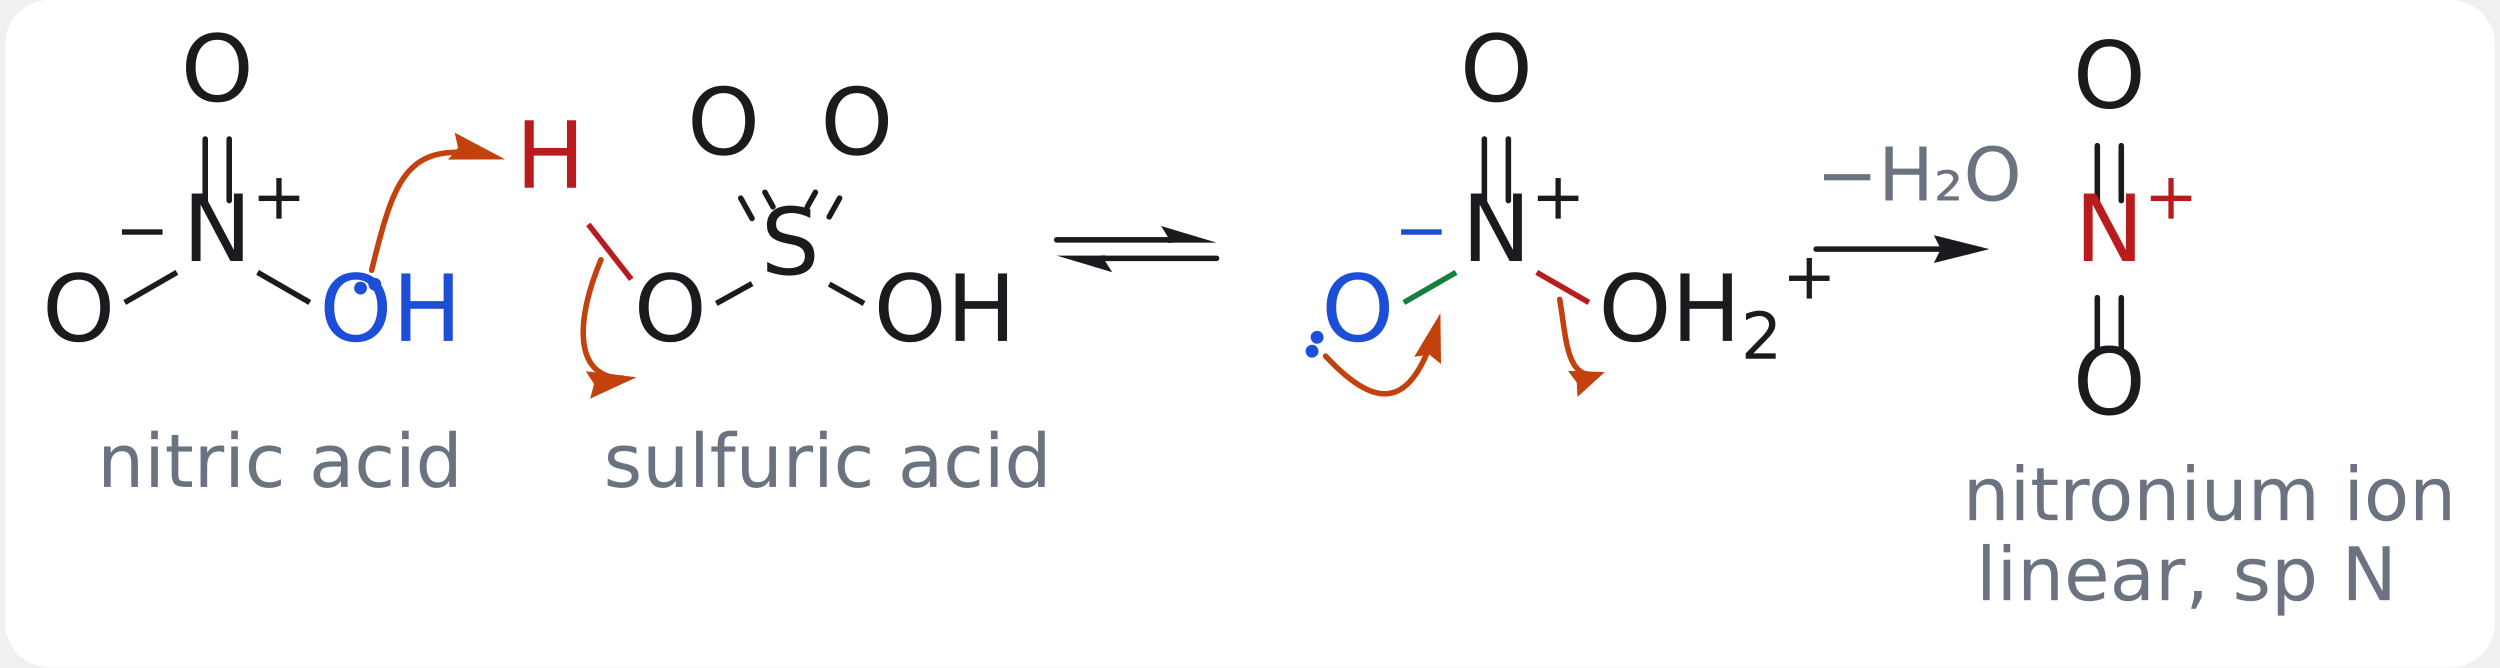
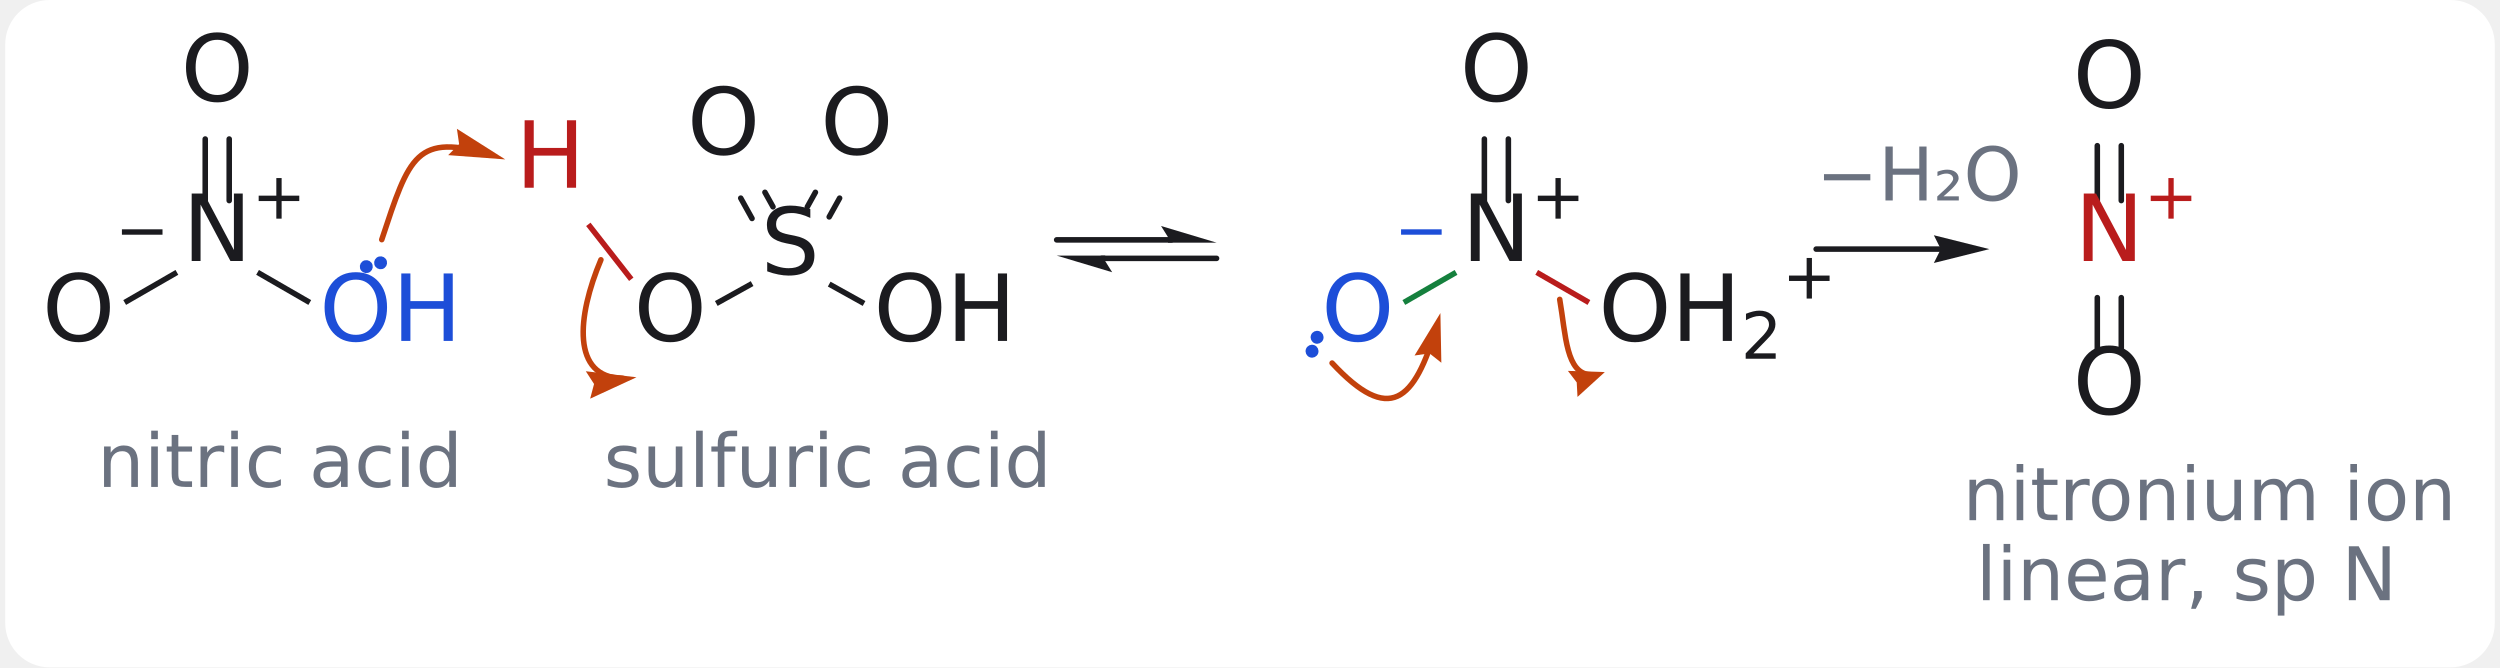
<svg xmlns="http://www.w3.org/2000/svg" viewBox="-66.825 -78.523 784.734 210.356" width="487" height="130">
  <style>.c-ink.fill{fill:#1b1b1f}.c-ink.stroke{stroke:#1b1b1f}.c-arrow.fill{fill:#c2410c}.c-arrow.stroke{stroke:#c2410c}.c-nu.fill{fill:#1d4ed8}.c-nu.stroke{stroke:#1d4ed8}.c-el.fill{fill:#b91c1c}.c-el.stroke{stroke:#b91c1c}.c-good.fill{fill:#15803d}.c-good.stroke{stroke:#15803d}.c-muted.fill{fill:#6b7280}.c-muted.stroke{stroke:#6b7280}.card{fill:#ffffff}@media (prefers-color-scheme: dark){.c-ink.fill{fill:#e6e6ea}.c-ink.stroke{stroke:#e6e6ea}.c-arrow.fill{fill:#ff9f5a}.c-arrow.stroke{stroke:#ff9f5a}.c-nu.fill{fill:#8ab4ff}.c-nu.stroke{stroke:#8ab4ff}.c-el.fill{fill:#ff8a8a}.c-el.stroke{stroke:#ff8a8a}.c-good.fill{fill:#6ee7a0}.c-good.stroke{stroke:#6ee7a0}.c-muted.fill{fill:#9ca3af}.c-muted.stroke{stroke:#9ca3af}.card{fill:#1e1e1e}}</style>
  <rect class="card" x="-66.825" y="-78.523" width="784.734" height="210.356" rx="14" />
  <line class="c-ink stroke" x1="-3.78" y1="-15.298" x2="-3.78" y2="-34.703" stroke-width="1.75" stroke-linecap="round" />
  <line class="c-ink stroke" x1="3.78" y1="-15.298" x2="3.78" y2="-34.703" stroke-width="1.75" stroke-linecap="round" />
  <line class="c-ink stroke" x1="168.575" y1="-9.661" x2="165.016" y2="-16.068" stroke-width="1.75" stroke-linecap="round" />
  <line class="c-ink stroke" x1="175.184" y1="-13.332" x2="172.645" y2="-17.903" stroke-width="1.75" stroke-linecap="round" />
  <line class="c-ink stroke" x1="186.016" y1="-13.332" x2="188.555" y2="-17.903" stroke-width="1.75" stroke-linecap="round" />
  <line class="c-ink stroke" x1="192.9" y1="-10.157" x2="196.184" y2="-16.068" stroke-width="1.75" stroke-linecap="round" />
  <line class="c-ink stroke" x1="399.42" y1="-15.298" x2="399.42" y2="-34.703" stroke-width="1.75" stroke-linecap="round" />
  <line class="c-ink stroke" x1="406.98" y1="-15.298" x2="406.98" y2="-34.703" stroke-width="1.75" stroke-linecap="round" />
  <line class="c-ink stroke" x1="600.18" y1="-32.603" x2="600.18" y2="-15.298" stroke-width="1.75" stroke-linecap="round" />
  <line class="c-ink stroke" x1="592.62" y1="-32.603" x2="592.62" y2="-15.298" stroke-width="1.75" stroke-linecap="round" />
  <line class="c-ink stroke" x1="600.18" y1="15.298" x2="600.18" y2="32.603" stroke-width="1.75" stroke-linecap="round" />
  <line class="c-ink stroke" x1="592.62" y1="15.298" x2="592.62" y2="32.603" stroke-width="1.75" stroke-linecap="round" />
  <path class="c-ink fill stroke" d="M-13.15 6.577 L-29.61 16.072 L-28.735 17.588 L-12.276 8.092 Z M12.276 8.092 L28.735 17.588 L29.61 16.072 L13.15 6.577 Z M157.733 17.905 L169.024 11.632 L168.174 10.102 L156.883 16.375 Z M192.475 11.798 L203.467 17.905 L204.317 16.375 L193.325 10.269 Z " stroke-width="0" stroke-linecap="round" stroke-linejoin="round" />
  <path class="c-good fill stroke" d="M390.05 6.577 L373.59 16.072 L374.465 17.588 L390.924 8.092 Z " stroke-width="0" stroke-linecap="round" stroke-linejoin="round" />
  <path class="c-el fill stroke" d="M116.283 -7.263 L129.827 10.043 L131.205 8.964 L117.661 -8.341 Z M415.476 8.092 L431.935 17.588 L432.81 16.072 L416.35 6.577 Z " stroke-width="0" stroke-linecap="round" stroke-linejoin="round" />
  <text class="c-ink fill" xml:space="preserve" x="-10.909" y="-16.442" font-family="DejaVu Sans, Noto Sans CJK KR, Noto Sans CJK JP, sans-serif" font-size="29.167" font-weight="normal" font-style="normal" text-decoration="none" dominant-baseline="text-before-edge">N</text>
  <text class="c-ink fill" xml:space="preserve" x="10.909" y="-23.734" font-family="DejaVu Sans, Noto Sans CJK KR, Noto Sans CJK JP, sans-serif" font-size="20.417" font-weight="normal" font-style="normal" text-decoration="none" dominant-baseline="text-before-edge">+</text>
  <text class="c-ink fill" xml:space="preserve" x="-11.479" y="-66.856" font-family="DejaVu Sans, Noto Sans CJK KR, Noto Sans CJK JP, sans-serif" font-size="29.167" font-weight="normal" font-style="normal" text-decoration="none" dominant-baseline="text-before-edge">O</text>
  <text class="c-ink fill" xml:space="preserve" x="-55.159" y="8.744" font-family="DejaVu Sans, Noto Sans CJK KR, Noto Sans CJK JP, sans-serif" font-size="29.167" font-weight="normal" font-style="normal" text-decoration="none" dominant-baseline="text-before-edge">O</text>
  <text class="c-ink fill" xml:space="preserve" x="-32.201" y="-13.131" font-family="DejaVu Sans, Noto Sans CJK KR, Noto Sans CJK JP, sans-serif" font-size="20.417" font-weight="normal" font-style="normal" text-decoration="none" dominant-baseline="text-before-edge">−</text>
  <text class="c-nu fill" xml:space="preserve" x="32.201" y="8.744" font-family="DejaVu Sans, Noto Sans CJK KR, Noto Sans CJK JP, sans-serif" font-size="29.167" font-weight="normal" font-style="normal" text-decoration="none" dominant-baseline="text-before-edge">O</text>
  <text class="c-nu fill" xml:space="preserve" x="55.159" y="8.744" font-family="DejaVu Sans, Noto Sans CJK KR, Noto Sans CJK JP, sans-serif" font-size="29.167" font-weight="normal" font-style="normal" text-decoration="none" dominant-baseline="text-before-edge">H</text>
-   <path class="c-nu fill stroke" d="M46.306 11.979 C46.473 12.601 46.103 13.241 45.481 13.408 C44.859 13.575 44.219 13.205 44.052 12.583 C43.885 11.961 44.255 11.321 44.877 11.154 C45.499 10.987 46.139 11.357 46.306 11.979 Z " stroke-width="1.75" stroke-linecap="round" stroke-linejoin="round" />
-   <path class="c-nu fill stroke" d="M50.814 10.771 C50.98 11.394 50.611 12.033 49.989 12.2 C49.366 12.367 48.727 11.997 48.56 11.375 C48.393 10.753 48.762 10.113 49.385 9.946 C50.007 9.779 50.647 10.149 50.814 10.771 Z " stroke-width="1.75" stroke-linecap="round" stroke-linejoin="round" />
+   <path class="c-nu fill stroke" d="M48.118 5.218 C48.284 5.84 47.915 6.48 47.293 6.646 C46.67 6.813 46.031 6.444 45.864 5.821 C45.697 5.199 46.066 4.559 46.689 4.393 C47.311 4.226 47.951 4.595 48.118 5.218 Z " stroke-width="1.75" stroke-linecap="round" stroke-linejoin="round" />
+   <path class="c-nu fill stroke" d="M52.625 4.01 C52.792 4.632 52.423 5.272 51.8 5.439 C51.178 5.605 50.538 5.236 50.372 4.614 C50.205 3.991 50.574 3.351 51.196 3.185 C51.819 3.018 52.459 3.387 52.625 4.01 Z " stroke-width="1.75" stroke-linecap="round" stroke-linejoin="round" />
  <text class="c-el fill" xml:space="preserve" x="94.034" y="-39.542" font-family="DejaVu Sans, Noto Sans CJK KR, Noto Sans CJK JP, sans-serif" font-size="29.167" font-weight="normal" font-style="normal" text-decoration="none" dominant-baseline="text-before-edge">H</text>
  <text class="c-ink fill" xml:space="preserve" x="131.321" y="8.744" font-family="DejaVu Sans, Noto Sans CJK KR, Noto Sans CJK JP, sans-serif" font-size="29.167" font-weight="normal" font-style="normal" text-decoration="none" dominant-baseline="text-before-edge">O</text>
  <text class="c-ink fill" xml:space="preserve" x="171.343" y="-12.256" font-family="DejaVu Sans, Noto Sans CJK KR, Noto Sans CJK JP, sans-serif" font-size="29.167" font-weight="normal" font-style="normal" text-decoration="none" dominant-baseline="text-before-edge">S</text>
  <text class="c-ink fill" xml:space="preserve" x="148.121" y="-50.056" font-family="DejaVu Sans, Noto Sans CJK KR, Noto Sans CJK JP, sans-serif" font-size="29.167" font-weight="normal" font-style="normal" text-decoration="none" dominant-baseline="text-before-edge">O</text>
  <text class="c-ink fill" xml:space="preserve" x="190.121" y="-50.056" font-family="DejaVu Sans, Noto Sans CJK KR, Noto Sans CJK JP, sans-serif" font-size="29.167" font-weight="normal" font-style="normal" text-decoration="none" dominant-baseline="text-before-edge">O</text>
  <text class="c-ink fill" xml:space="preserve" x="206.921" y="8.744" font-family="DejaVu Sans, Noto Sans CJK KR, Noto Sans CJK JP, sans-serif" font-size="29.167" font-weight="normal" font-style="normal" text-decoration="none" dominant-baseline="text-before-edge">O</text>
  <text class="c-ink fill" xml:space="preserve" x="229.879" y="8.744" font-family="DejaVu Sans, Noto Sans CJK KR, Noto Sans CJK JP, sans-serif" font-size="29.167" font-weight="normal" font-style="normal" text-decoration="none" dominant-baseline="text-before-edge">H</text>
  <text class="c-ink fill" xml:space="preserve" x="392.291" y="-16.442" font-family="DejaVu Sans, Noto Sans CJK KR, Noto Sans CJK JP, sans-serif" font-size="29.167" font-weight="normal" font-style="normal" text-decoration="none" dominant-baseline="text-before-edge">N</text>
  <text class="c-ink fill" xml:space="preserve" x="414.109" y="-23.734" font-family="DejaVu Sans, Noto Sans CJK KR, Noto Sans CJK JP, sans-serif" font-size="20.417" font-weight="normal" font-style="normal" text-decoration="none" dominant-baseline="text-before-edge">+</text>
  <text class="c-ink fill" xml:space="preserve" x="391.721" y="-66.856" font-family="DejaVu Sans, Noto Sans CJK KR, Noto Sans CJK JP, sans-serif" font-size="29.167" font-weight="normal" font-style="normal" text-decoration="none" dominant-baseline="text-before-edge">O</text>
  <text class="c-nu fill" xml:space="preserve" x="348.041" y="8.744" font-family="DejaVu Sans, Noto Sans CJK KR, Noto Sans CJK JP, sans-serif" font-size="29.167" font-weight="normal" font-style="normal" text-decoration="none" dominant-baseline="text-before-edge">O</text>
  <text class="c-nu fill" xml:space="preserve" x="370.999" y="-13.131" font-family="DejaVu Sans, Noto Sans CJK KR, Noto Sans CJK JP, sans-serif" font-size="20.417" font-weight="normal" font-style="normal" text-decoration="none" dominant-baseline="text-before-edge">−</text>
  <path class="c-nu fill stroke" d="M346.293 28.892 C345.688 28.672 345.376 28.002 345.596 27.397 C345.817 26.791 346.486 26.479 347.092 26.699 C347.697 26.92 348.009 27.589 347.789 28.195 C347.568 28.8 346.899 29.112 346.293 28.892 Z " stroke-width="1.75" stroke-linecap="round" stroke-linejoin="round" />
  <path class="c-nu fill stroke" d="M344.697 33.277 C344.092 33.057 343.78 32.387 344 31.782 C344.221 31.176 344.89 30.864 345.495 31.085 C346.101 31.305 346.413 31.974 346.193 32.58 C345.972 33.185 345.303 33.498 344.697 33.277 Z " stroke-width="1.75" stroke-linecap="round" stroke-linejoin="round" />
  <text class="c-ink fill" xml:space="preserve" x="435.401" y="8.744" font-family="DejaVu Sans, Noto Sans CJK KR, Noto Sans CJK JP, sans-serif" font-size="29.167" font-weight="normal" font-style="normal" text-decoration="none" dominant-baseline="text-before-edge">O</text>
  <text class="c-ink fill" xml:space="preserve" x="458.359" y="8.744" font-family="DejaVu Sans, Noto Sans CJK KR, Noto Sans CJK JP, sans-serif" font-size="29.167" font-weight="normal" font-style="normal" text-decoration="none" dominant-baseline="text-before-edge">H</text>
  <text class="c-ink fill" xml:space="preserve" x="480.291" y="20.411" font-family="DejaVu Sans, Noto Sans CJK KR, Noto Sans CJK JP, sans-serif" font-size="20.417" font-weight="normal" font-style="normal" text-decoration="none" dominant-baseline="text-before-edge">2</text>
  <text class="c-ink fill" xml:space="preserve" x="493.28" y="1.452" font-family="DejaVu Sans, Noto Sans CJK KR, Noto Sans CJK JP, sans-serif" font-size="20.417" font-weight="normal" font-style="normal" text-decoration="none" dominant-baseline="text-before-edge">+</text>
  <text class="c-ink fill" xml:space="preserve" x="584.921" y="-64.756" font-family="DejaVu Sans, Noto Sans CJK KR, Noto Sans CJK JP, sans-serif" font-size="29.167" font-weight="normal" font-style="normal" text-decoration="none" dominant-baseline="text-before-edge">O</text>
  <text class="c-el fill" xml:space="preserve" x="585.491" y="-16.442" font-family="DejaVu Sans, Noto Sans CJK KR, Noto Sans CJK JP, sans-serif" font-size="29.167" font-weight="normal" font-style="normal" text-decoration="none" dominant-baseline="text-before-edge">N</text>
  <text class="c-el fill" xml:space="preserve" x="607.309" y="-23.734" font-family="DejaVu Sans, Noto Sans CJK KR, Noto Sans CJK JP, sans-serif" font-size="20.417" font-weight="normal" font-style="normal" text-decoration="none" dominant-baseline="text-before-edge">+</text>
  <text class="c-ink fill" xml:space="preserve" x="584.921" y="31.844" font-family="DejaVu Sans, Noto Sans CJK KR, Noto Sans CJK JP, sans-serif" font-size="29.167" font-weight="normal" font-style="normal" text-decoration="none" dominant-baseline="text-before-edge">O</text>
  <path class="c-ink stroke" d="M264.6 -2.917 L300.781 -2.917 " fill="none" stroke-width="1.75" stroke-linecap="round" stroke-linejoin="round" />
  <path class="c-ink fill stroke" d="M315 -2.042 L297.5 -7.292 L299.688 -3.792 L299.688 -2.042 L315 -2.042 Z " stroke-width="0" stroke-linecap="round" stroke-linejoin="round" />
  <path class="c-ink stroke" d="M315 2.917 L278.819 2.917 " fill="none" stroke-width="1.75" stroke-linecap="round" stroke-linejoin="round" />
  <path class="c-ink fill stroke" d="M264.6 2.042 L282.1 7.292 L279.913 3.792 L279.913 2.042 L264.6 2.042 Z " stroke-width="0" stroke-linecap="round" stroke-linejoin="round" />
  <path class="c-ink stroke" d="M504 0 L554.225 0 " fill="none" stroke-width="1.75" stroke-linecap="round" stroke-linejoin="round" />
  <path class="c-ink fill stroke" d="M558.6 0 L541.1 -4.375 L543.288 0 L541.1 4.375 Z " stroke-width="0" stroke-linecap="round" stroke-linejoin="round" />
-   <path class="c-arrow stroke" d="M48.671 6.659 C55.901 -22.637 59.635 -34.692 86.517 -29.238 " fill="none" stroke-width="1.75" stroke-linecap="round" stroke-linejoin="round" />
-   <path class="c-arrow fill stroke" d="M90.786 -28.273 L74.844 -36.714 L75.92 -31.942 L72.748 -28.219 Z " stroke-width="0" stroke-linecap="round" stroke-linejoin="round" />
+   <path class="c-arrow stroke" d="M51.861 -2.986 C60.624 -29.449 62.658 -36.77 86.614 -29.594 " fill="none" stroke-width="1.75" stroke-linecap="round" stroke-linejoin="round" />
+   <path class="c-arrow fill stroke" d="M90.786 -28.273 L75.549 -37.928 L76.25 -33.087 L72.798 -29.621 Z " stroke-width="0" stroke-linecap="round" stroke-linejoin="round" />
  <path class="c-arrow stroke" d="M120.947 3.361 C113.378 21.28 111.617 40.52 127.8 40.741 " fill="none" stroke-width="1.75" stroke-linecap="round" stroke-linejoin="round" />
  <path class="c-arrow fill stroke" d="M132.157 40.399 L116.185 38.498 L118.78 42.516 L117.552 47.14 Z " stroke-width="0" stroke-linecap="round" stroke-linejoin="round" />
-   <path class="c-arrow stroke" d="M349.372 33.722 C367.46 53.138 377.157 47.912 384.352 24.365 " fill="none" stroke-width="1.75" stroke-linecap="round" stroke-linejoin="round" />
-   <path class="c-arrow fill stroke" d="M385.56 20.16 L377.3 33.939 L382.028 33.217 L385.746 36.224 Z " stroke-width="0" stroke-linecap="round" stroke-linejoin="round" />
+   <path class="c-arrow stroke" d="M351.417 35.917 C369.508 55.336 377.374 48.139 384.373 24.371 " fill="none" stroke-width="1.75" stroke-linecap="round" stroke-linejoin="round" />
+   <path class="c-arrow fill stroke" d="M385.56 20.16 L377.409 33.537 L382.123 32.864 L385.855 35.822 Z " stroke-width="0" stroke-linecap="round" stroke-linejoin="round" />
  <path class="c-arrow stroke" d="M423.166 15.848 C425.109 27.069 425.11 39.477 433.117 39.609 " fill="none" stroke-width="1.75" stroke-linecap="round" stroke-linejoin="round" />
  <path class="c-arrow fill stroke" d="M437.385 38.761 L425.751 38.382 L428.528 42.022 L428.774 46.593 Z " stroke-width="0" stroke-linecap="round" stroke-linejoin="round" />
  <text class="c-muted fill" xml:space="preserve" x="-37.8" y="58.8" font-family="DejaVu Sans, Noto Sans CJK KR, Noto Sans CJK JP, sans-serif" font-size="23.333" font-weight="normal" font-style="normal" text-decoration="none" dominant-baseline="text-before-edge">nitric acid</text>
  <text class="c-muted fill" xml:space="preserve" x="121.8" y="58.8" font-family="DejaVu Sans, Noto Sans CJK KR, Noto Sans CJK JP, sans-serif" font-size="23.333" font-weight="normal" font-style="normal" text-decoration="none" dominant-baseline="text-before-edge">sulfuric acid</text>
  <text class="c-muted fill" xml:space="preserve" x="504" y="-31.5" font-family="DejaVu Sans, Noto Sans CJK KR, Noto Sans CJK JP, sans-serif" font-size="23.333" font-weight="normal" font-style="normal" text-decoration="none" dominant-baseline="text-before-edge">−H₂O</text>
  <text class="c-muted fill" xml:space="preserve" x="550.2" y="69.3" font-family="DejaVu Sans, Noto Sans CJK KR, Noto Sans CJK JP, sans-serif" font-size="23.333" font-weight="normal" font-style="normal" text-decoration="none" dominant-baseline="text-before-edge">nitronium ion</text>
  <text class="c-muted fill" xml:space="preserve" x="554.4" y="94.5" font-family="DejaVu Sans, Noto Sans CJK KR, Noto Sans CJK JP, sans-serif" font-size="23.333" font-weight="normal" font-style="normal" text-decoration="none" dominant-baseline="text-before-edge">linear, sp N</text>
</svg>
